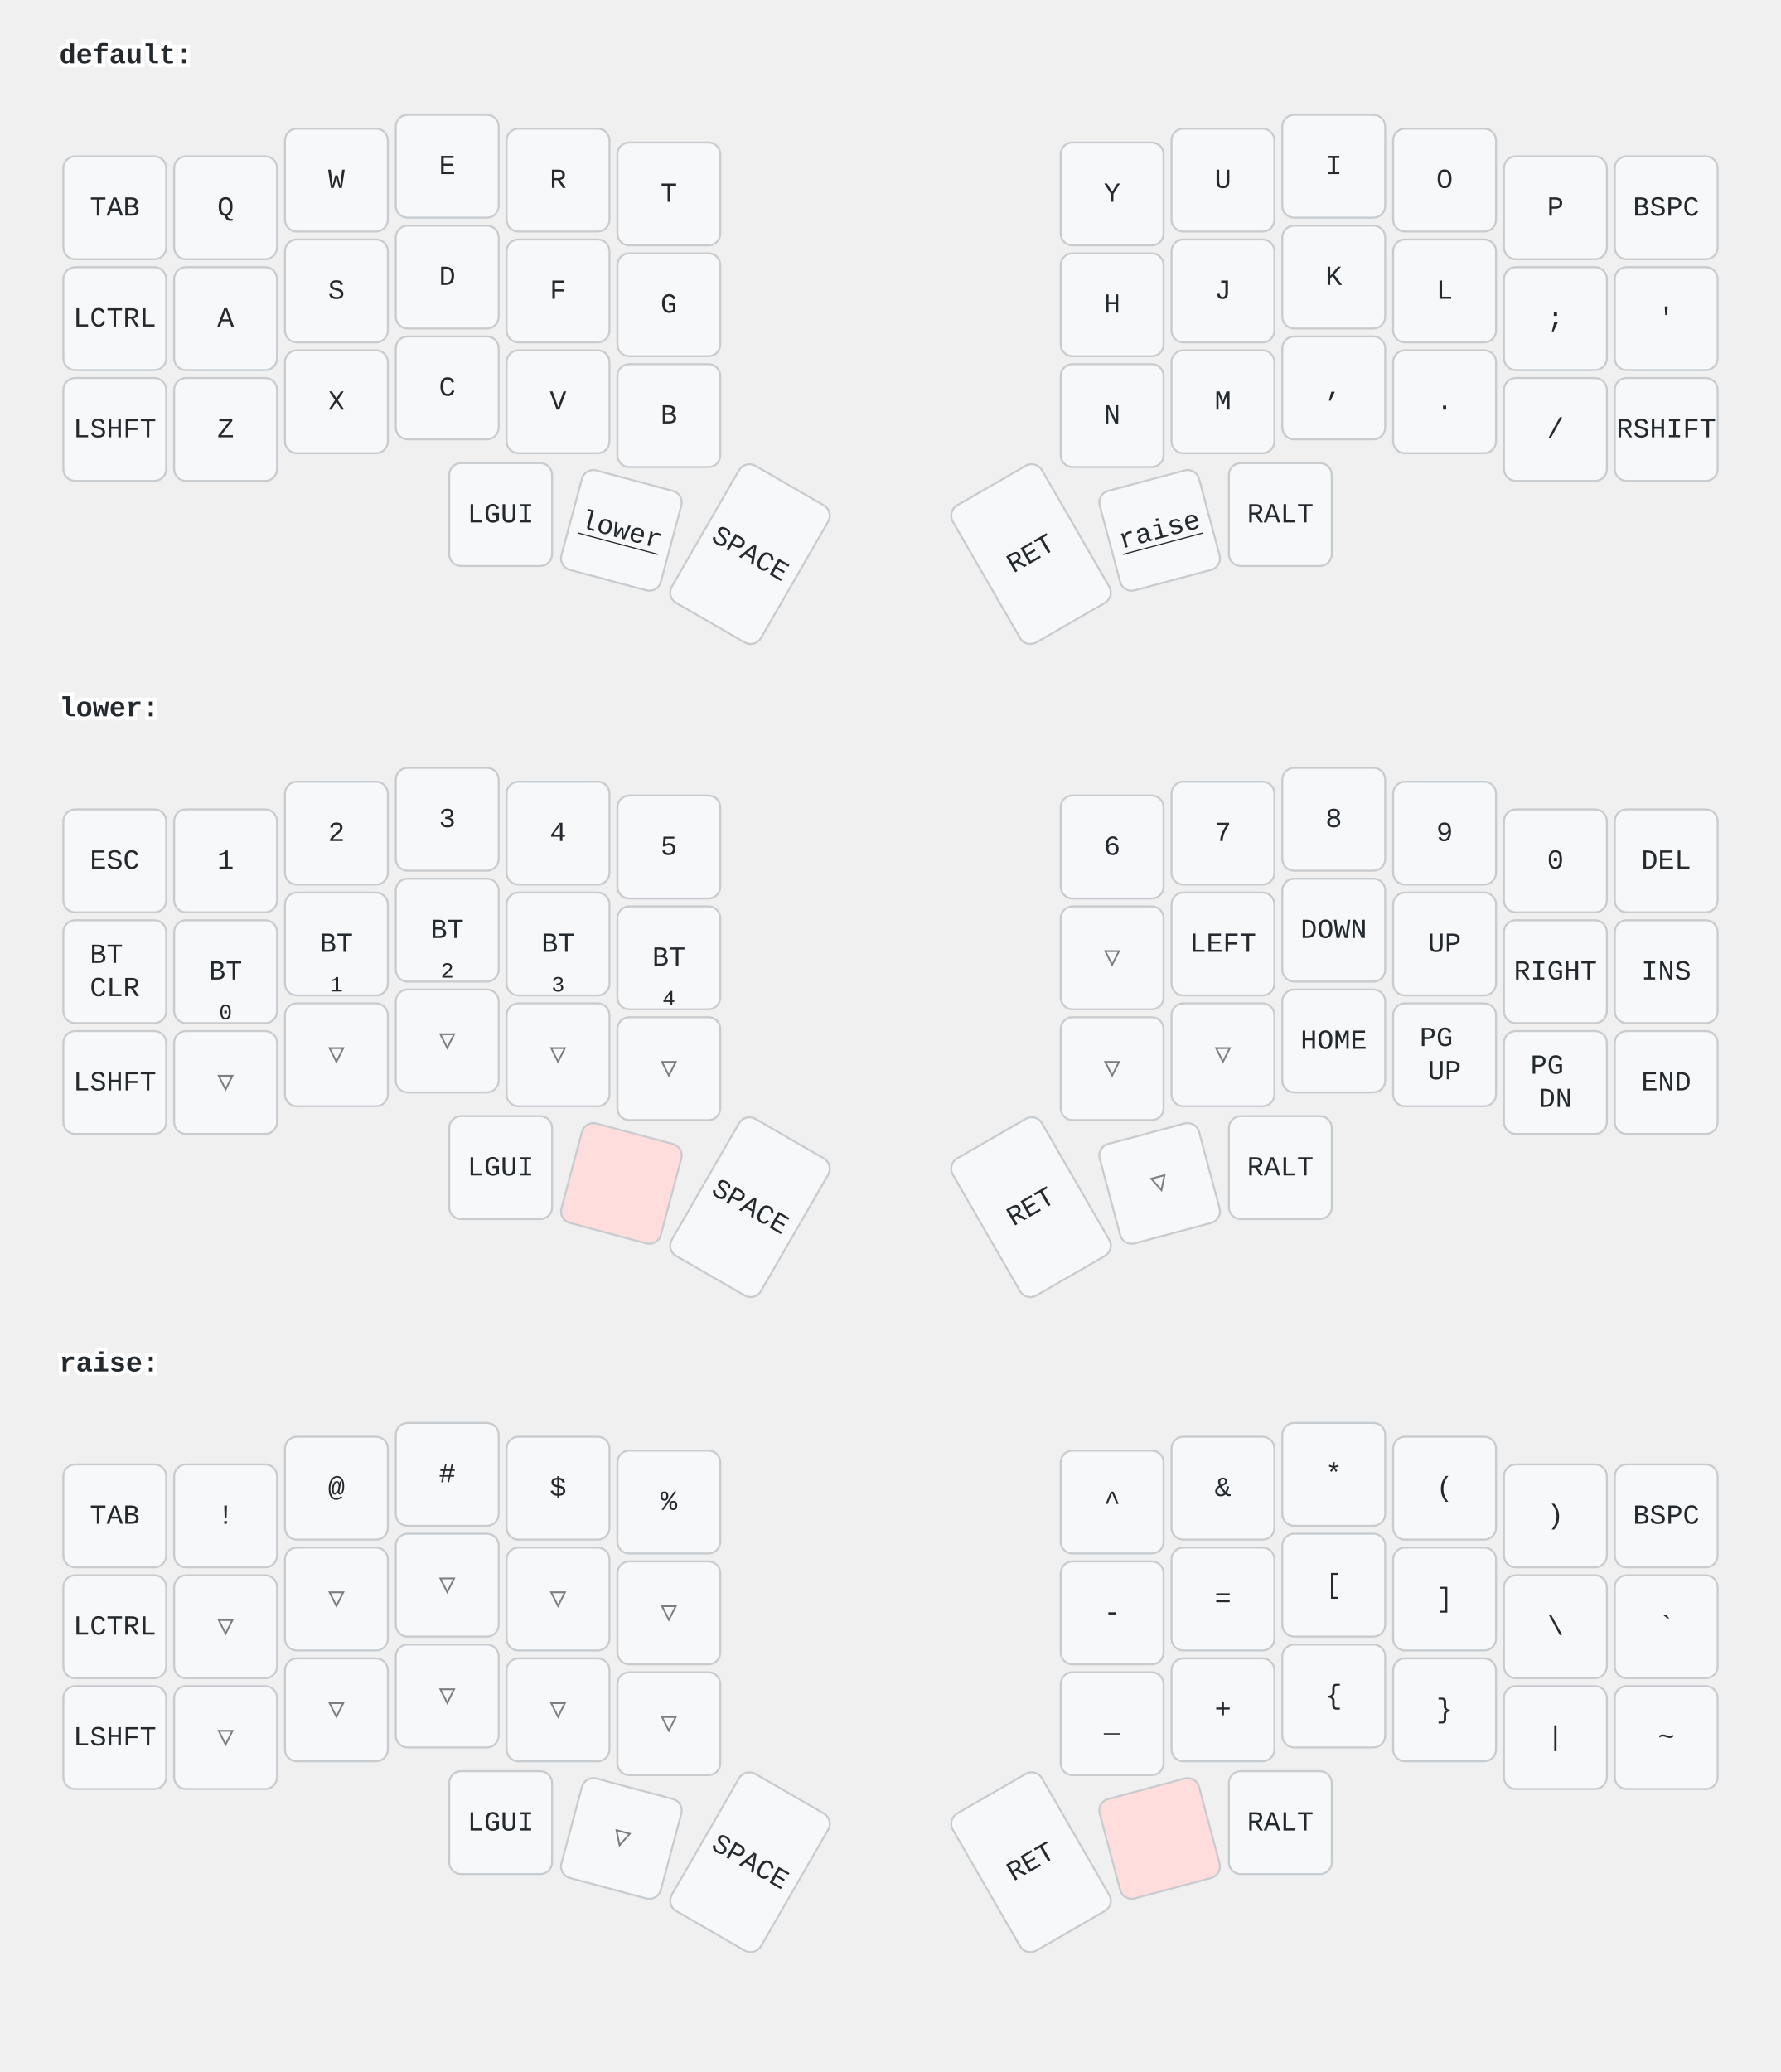
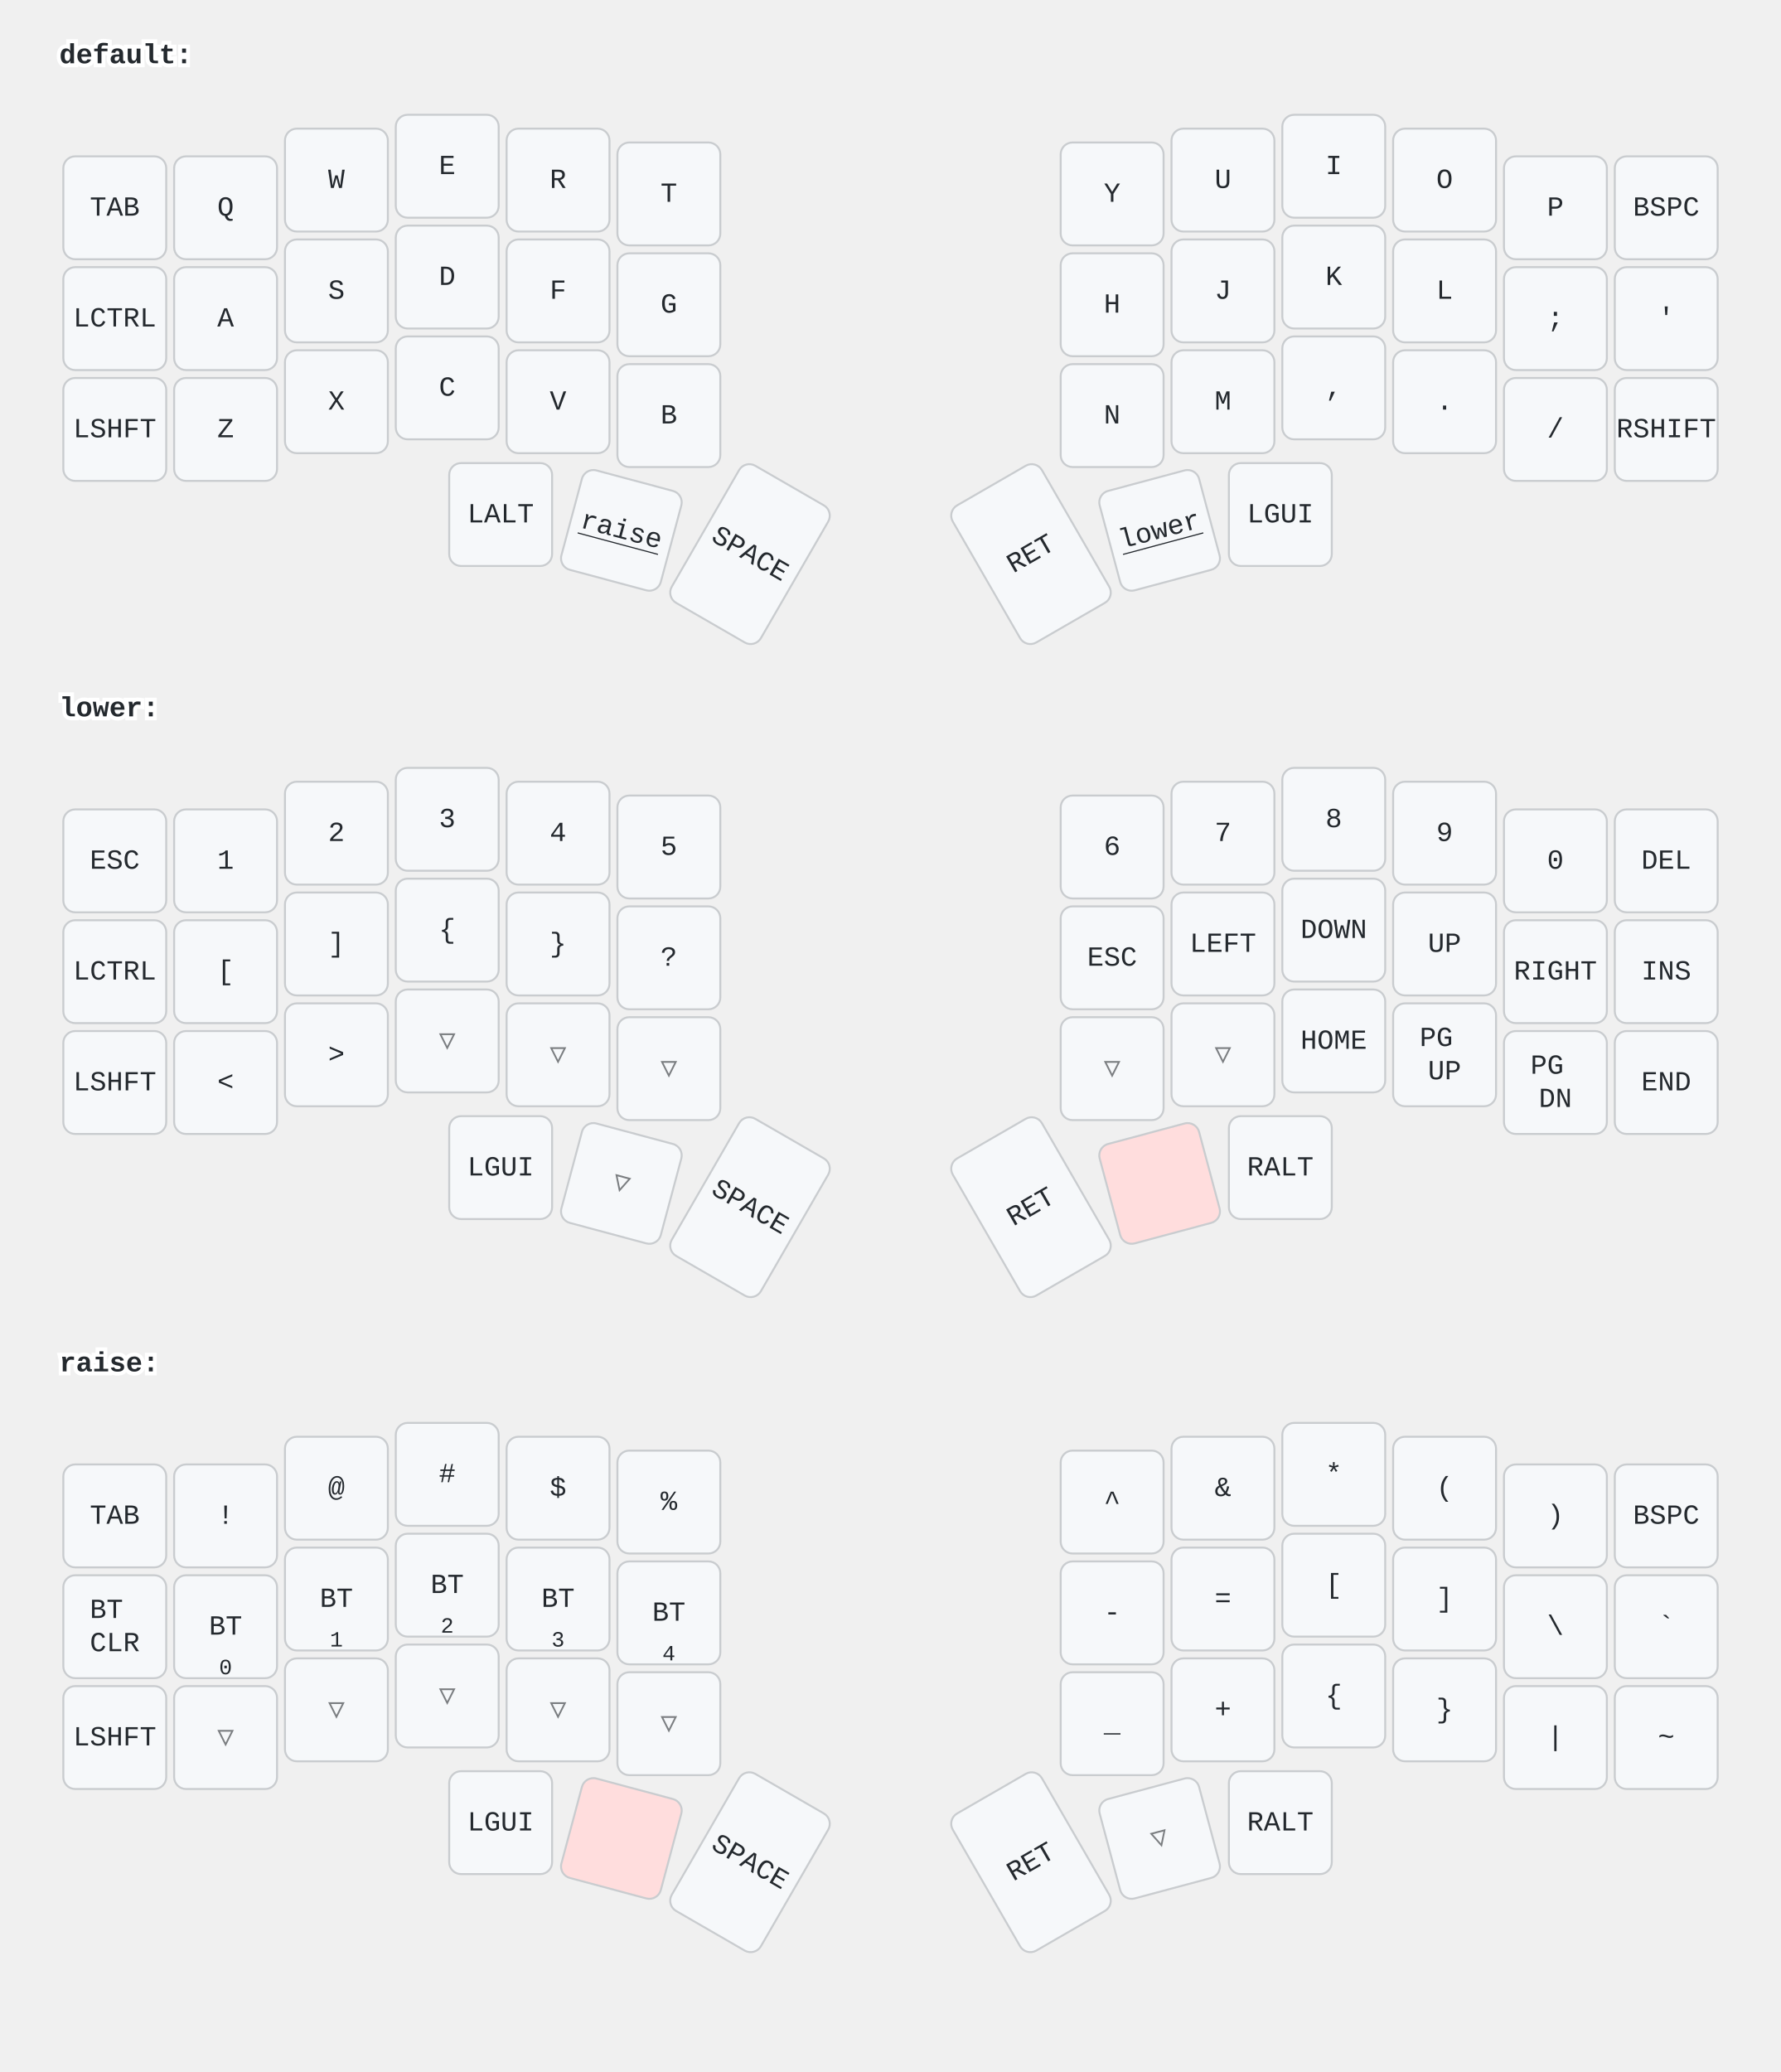
<svg xmlns="http://www.w3.org/2000/svg" width="900" height="1047" viewBox="0 0 900 1047" class="keymap">
  <style>/* inherit to force styles through use tags */
svg path {
    fill: inherit;
}

/* font and background color specifications */
svg.keymap {
    font-family: SFMono-Regular,Consolas,Liberation Mono,Menlo,monospace;
    font-size: 14px;
    font-kerning: normal;
    text-rendering: optimizeLegibility;
    fill: #24292e;
}

/* default key styling */
rect.key {
    fill: #f6f8fa;
}

rect.key, rect.combo {
    stroke: #c9cccf;
    stroke-width: 1;
}

/* default key side styling, only used is draw_key_sides is set */
rect.side {
    filter: brightness(90%);
}

/* color accent for combo boxes */
rect.combo, rect.combo-separate {
    fill: #cdf;
}

/* color accent for held keys */
rect.held, rect.combo.held {
    fill: #fdd;
}

/* color accent for ghost (optional) keys */
rect.ghost, rect.combo.ghost {
    stroke-dasharray: 4, 4;
    stroke-width: 2;
}

text {
    text-anchor: middle;
    dominant-baseline: middle;
}

/* styling for layer labels */
text.label {
    font-weight: bold;
    text-anchor: start;
    stroke: white;
    stroke-width: 4;
    paint-order: stroke;
}

/* styling for optional footer */
text.footer {
    text-anchor: end;
    dominant-baseline: auto;
    stroke: white;
    stroke-width: 4;
    paint-order: stroke;
}

/* styling for combo tap, and key non-tap label text */
text.combo, text.hold, text.shifted, text.left, text.right {
    font-size: 11px;
}

text.hold {
    text-anchor: middle;
    dominant-baseline: auto;
}

text.shifted {
    text-anchor: middle;
    dominant-baseline: hanging;
}

text.left {
    text-anchor: start;
}

text.right {
    text-anchor: end;
}

text.layer-activator {
    text-decoration: underline;
}

/* styling for hold/shifted label text in combo box */
text.combo.hold, text.combo.shifted, text.combo.left, text.combo.right {
    font-size: 8px;
}

/* lighter symbol for transparent keys */
text.trans {
    fill: #7b7e81;
}

/* styling for combo dendrons */
path.combo {
    stroke-width: 1;
    stroke: gray;
    fill: none;
}

/* Start Tabler Icons Cleanup */
/* cannot use height/width with glyphs */
.icon-tabler &gt; path {
    fill: inherit;
    stroke: inherit;
    stroke-width: 2;
}
/* hide tabler's default box */
.icon-tabler &gt; path[stroke="none"][fill="none"] {
    visibility: hidden;
}
/* End Tabler Icons Cleanup */
</style>
  <g transform="translate(30, 0)" class="layer-default">
    <text x="0" y="28" class="label" id="default">default:</text>
    <g transform="translate(0, 56)">
      <g transform="translate(28, 49)" class="key keypos-0">
        <rect rx="6" ry="6" x="-26" y="-26" width="52" height="52" class="key" />
        <text x="0" y="0" class="key tap">TAB</text>
      </g>
      <g transform="translate(84, 49)" class="key keypos-1">
        <rect rx="6" ry="6" x="-26" y="-26" width="52" height="52" class="key" />
        <text x="0" y="0" class="key tap">Q</text>
      </g>
      <g transform="translate(140, 35)" class="key keypos-2">
        <rect rx="6" ry="6" x="-26" y="-26" width="52" height="52" class="key" />
        <text x="0" y="0" class="key tap">W</text>
      </g>
      <g transform="translate(196, 28)" class="key keypos-3">
        <rect rx="6" ry="6" x="-26" y="-26" width="52" height="52" class="key" />
        <text x="0" y="0" class="key tap">E</text>
      </g>
      <g transform="translate(252, 35)" class="key keypos-4">
        <rect rx="6" ry="6" x="-26" y="-26" width="52" height="52" class="key" />
        <text x="0" y="0" class="key tap">R</text>
      </g>
      <g transform="translate(308, 42)" class="key keypos-5">
        <rect rx="6" ry="6" x="-26" y="-26" width="52" height="52" class="key" />
        <text x="0" y="0" class="key tap">T</text>
      </g>
      <g transform="translate(532, 42)" class="key keypos-6">
        <rect rx="6" ry="6" x="-26" y="-26" width="52" height="52" class="key" />
        <text x="0" y="0" class="key tap">Y</text>
      </g>
      <g transform="translate(588, 35)" class="key keypos-7">
        <rect rx="6" ry="6" x="-26" y="-26" width="52" height="52" class="key" />
        <text x="0" y="0" class="key tap">U</text>
      </g>
      <g transform="translate(644, 28)" class="key keypos-8">
        <rect rx="6" ry="6" x="-26" y="-26" width="52" height="52" class="key" />
        <text x="0" y="0" class="key tap">I</text>
      </g>
      <g transform="translate(700, 35)" class="key keypos-9">
        <rect rx="6" ry="6" x="-26" y="-26" width="52" height="52" class="key" />
        <text x="0" y="0" class="key tap">O</text>
      </g>
      <g transform="translate(756, 49)" class="key keypos-10">
        <rect rx="6" ry="6" x="-26" y="-26" width="52" height="52" class="key" />
        <text x="0" y="0" class="key tap">P</text>
      </g>
      <g transform="translate(812, 49)" class="key keypos-11">
        <rect rx="6" ry="6" x="-26" y="-26" width="52" height="52" class="key" />
        <text x="0" y="0" class="key tap">BSPC</text>
      </g>
      <g transform="translate(28, 105)" class="key keypos-12">
        <rect rx="6" ry="6" x="-26" y="-26" width="52" height="52" class="key" />
        <text x="0" y="0" class="key tap">LCTRL</text>
      </g>
      <g transform="translate(84, 105)" class="key keypos-13">
        <rect rx="6" ry="6" x="-26" y="-26" width="52" height="52" class="key" />
        <text x="0" y="0" class="key tap">A</text>
      </g>
      <g transform="translate(140, 91)" class="key keypos-14">
        <rect rx="6" ry="6" x="-26" y="-26" width="52" height="52" class="key" />
        <text x="0" y="0" class="key tap">S</text>
      </g>
      <g transform="translate(196, 84)" class="key keypos-15">
        <rect rx="6" ry="6" x="-26" y="-26" width="52" height="52" class="key" />
        <text x="0" y="0" class="key tap">D</text>
      </g>
      <g transform="translate(252, 91)" class="key keypos-16">
        <rect rx="6" ry="6" x="-26" y="-26" width="52" height="52" class="key" />
        <text x="0" y="0" class="key tap">F</text>
      </g>
      <g transform="translate(308, 98)" class="key keypos-17">
        <rect rx="6" ry="6" x="-26" y="-26" width="52" height="52" class="key" />
        <text x="0" y="0" class="key tap">G</text>
      </g>
      <g transform="translate(532, 98)" class="key keypos-18">
        <rect rx="6" ry="6" x="-26" y="-26" width="52" height="52" class="key" />
        <text x="0" y="0" class="key tap">H</text>
      </g>
      <g transform="translate(588, 91)" class="key keypos-19">
        <rect rx="6" ry="6" x="-26" y="-26" width="52" height="52" class="key" />
        <text x="0" y="0" class="key tap">J</text>
      </g>
      <g transform="translate(644, 84)" class="key keypos-20">
        <rect rx="6" ry="6" x="-26" y="-26" width="52" height="52" class="key" />
        <text x="0" y="0" class="key tap">K</text>
      </g>
      <g transform="translate(700, 91)" class="key keypos-21">
        <rect rx="6" ry="6" x="-26" y="-26" width="52" height="52" class="key" />
        <text x="0" y="0" class="key tap">L</text>
      </g>
      <g transform="translate(756, 105)" class="key keypos-22">
        <rect rx="6" ry="6" x="-26" y="-26" width="52" height="52" class="key" />
        <text x="0" y="0" class="key tap">;</text>
      </g>
      <g transform="translate(812, 105)" class="key keypos-23">
        <rect rx="6" ry="6" x="-26" y="-26" width="52" height="52" class="key" />
        <text x="0" y="0" class="key tap">'</text>
      </g>
      <g transform="translate(28, 161)" class="key keypos-24">
        <rect rx="6" ry="6" x="-26" y="-26" width="52" height="52" class="key" />
        <text x="0" y="0" class="key tap">LSHFT</text>
      </g>
      <g transform="translate(84, 161)" class="key keypos-25">
        <rect rx="6" ry="6" x="-26" y="-26" width="52" height="52" class="key" />
        <text x="0" y="0" class="key tap">Z</text>
      </g>
      <g transform="translate(140, 147)" class="key keypos-26">
        <rect rx="6" ry="6" x="-26" y="-26" width="52" height="52" class="key" />
        <text x="0" y="0" class="key tap">X</text>
      </g>
      <g transform="translate(196, 140)" class="key keypos-27">
        <rect rx="6" ry="6" x="-26" y="-26" width="52" height="52" class="key" />
        <text x="0" y="0" class="key tap">C</text>
      </g>
      <g transform="translate(252, 147)" class="key keypos-28">
        <rect rx="6" ry="6" x="-26" y="-26" width="52" height="52" class="key" />
        <text x="0" y="0" class="key tap">V</text>
      </g>
      <g transform="translate(308, 154)" class="key keypos-29">
        <rect rx="6" ry="6" x="-26" y="-26" width="52" height="52" class="key" />
        <text x="0" y="0" class="key tap">B</text>
      </g>
      <g transform="translate(532, 154)" class="key keypos-30">
        <rect rx="6" ry="6" x="-26" y="-26" width="52" height="52" class="key" />
        <text x="0" y="0" class="key tap">N</text>
      </g>
      <g transform="translate(588, 147)" class="key keypos-31">
        <rect rx="6" ry="6" x="-26" y="-26" width="52" height="52" class="key" />
        <text x="0" y="0" class="key tap">M</text>
      </g>
      <g transform="translate(644, 140)" class="key keypos-32">
        <rect rx="6" ry="6" x="-26" y="-26" width="52" height="52" class="key" />
        <text x="0" y="0" class="key tap">,</text>
      </g>
      <g transform="translate(700, 147)" class="key keypos-33">
        <rect rx="6" ry="6" x="-26" y="-26" width="52" height="52" class="key" />
        <text x="0" y="0" class="key tap">.</text>
      </g>
      <g transform="translate(756, 161)" class="key keypos-34">
        <rect rx="6" ry="6" x="-26" y="-26" width="52" height="52" class="key" />
        <text x="0" y="0" class="key tap">/</text>
      </g>
      <g transform="translate(812, 161)" class="key keypos-35">
        <rect rx="6" ry="6" x="-26" y="-26" width="52" height="52" class="key" />
        <text x="0" y="0" class="key tap">RSHIFT</text>
      </g>
      <g transform="translate(223, 204)" class="key keypos-36">
        <rect rx="6" ry="6" x="-26" y="-26" width="52" height="52" class="key" />
-         <text x="0" y="0" class="key tap">LGUI</text>
+         <text x="0" y="0" class="key tap">LALT</text>
      </g>
      <g transform="translate(284, 212) rotate(15.0)" class="key keypos-37">
+         <rect rx="6" ry="6" x="-26" y="-26" width="52" height="52" class="key" />
+         <a href="#raise">
+           <text x="0" y="0" class="key tap layer-activator">raise</text>
+         </a>
+       </g>
+       <g transform="translate(349, 224) rotate(30.0)" class="key keypos-38">
+         <rect rx="6" ry="6" x="-26" y="-40" width="52" height="80" class="key" />
+         <text x="0" y="0" class="key tap">SPACE</text>
+       </g>
+       <g transform="translate(491, 224) rotate(-30.0)" class="key keypos-39">
+         <rect rx="6" ry="6" x="-26" y="-40" width="52" height="80" class="key" />
+         <text x="0" y="0" class="key tap">RET</text>
+       </g>
+       <g transform="translate(556, 212) rotate(-15.0)" class="key keypos-40">
        <rect rx="6" ry="6" x="-26" y="-26" width="52" height="52" class="key" />
        <a href="#lower">
          <text x="0" y="0" class="key tap layer-activator">lower</text>
        </a>
      </g>
-       <g transform="translate(349, 224) rotate(30.0)" class="key keypos-38">
-         <rect rx="6" ry="6" x="-26" y="-40" width="52" height="80" class="key" />
-         <text x="0" y="0" class="key tap">SPACE</text>
-       </g>
-       <g transform="translate(491, 224) rotate(-30.0)" class="key keypos-39">
-         <rect rx="6" ry="6" x="-26" y="-40" width="52" height="80" class="key" />
-         <text x="0" y="0" class="key tap">RET</text>
-       </g>
-       <g transform="translate(556, 212) rotate(-15.0)" class="key keypos-40">
-         <rect rx="6" ry="6" x="-26" y="-26" width="52" height="52" class="key" />
-         <a href="#raise">
-           <text x="0" y="0" class="key tap layer-activator">raise</text>
-         </a>
-       </g>
      <g transform="translate(617, 204)" class="key keypos-41">
        <rect rx="6" ry="6" x="-26" y="-26" width="52" height="52" class="key" />
-         <text x="0" y="0" class="key tap">RALT</text>
+         <text x="0" y="0" class="key tap">LGUI</text>
      </g>
    </g>
  </g>
  <g transform="translate(30, 330)" class="layer-lower">
    <text x="0" y="28" class="label" id="lower">lower:</text>
    <g transform="translate(0, 56)">
      <g transform="translate(28, 49)" class="key keypos-0">
        <rect rx="6" ry="6" x="-26" y="-26" width="52" height="52" class="key" />
        <text x="0" y="0" class="key tap">ESC</text>
      </g>
      <g transform="translate(84, 49)" class="key keypos-1">
        <rect rx="6" ry="6" x="-26" y="-26" width="52" height="52" class="key" />
        <text x="0" y="0" class="key tap">1</text>
      </g>
      <g transform="translate(140, 35)" class="key keypos-2">
        <rect rx="6" ry="6" x="-26" y="-26" width="52" height="52" class="key" />
        <text x="0" y="0" class="key tap">2</text>
      </g>
      <g transform="translate(196, 28)" class="key keypos-3">
        <rect rx="6" ry="6" x="-26" y="-26" width="52" height="52" class="key" />
        <text x="0" y="0" class="key tap">3</text>
      </g>
      <g transform="translate(252, 35)" class="key keypos-4">
        <rect rx="6" ry="6" x="-26" y="-26" width="52" height="52" class="key" />
        <text x="0" y="0" class="key tap">4</text>
      </g>
      <g transform="translate(308, 42)" class="key keypos-5">
        <rect rx="6" ry="6" x="-26" y="-26" width="52" height="52" class="key" />
        <text x="0" y="0" class="key tap">5</text>
      </g>
      <g transform="translate(532, 42)" class="key keypos-6">
        <rect rx="6" ry="6" x="-26" y="-26" width="52" height="52" class="key" />
        <text x="0" y="0" class="key tap">6</text>
      </g>
      <g transform="translate(588, 35)" class="key keypos-7">
        <rect rx="6" ry="6" x="-26" y="-26" width="52" height="52" class="key" />
        <text x="0" y="0" class="key tap">7</text>
      </g>
      <g transform="translate(644, 28)" class="key keypos-8">
        <rect rx="6" ry="6" x="-26" y="-26" width="52" height="52" class="key" />
        <text x="0" y="0" class="key tap">8</text>
      </g>
      <g transform="translate(700, 35)" class="key keypos-9">
        <rect rx="6" ry="6" x="-26" y="-26" width="52" height="52" class="key" />
        <text x="0" y="0" class="key tap">9</text>
      </g>
      <g transform="translate(756, 49)" class="key keypos-10">
        <rect rx="6" ry="6" x="-26" y="-26" width="52" height="52" class="key" />
        <text x="0" y="0" class="key tap">0</text>
      </g>
      <g transform="translate(812, 49)" class="key keypos-11">
        <rect rx="6" ry="6" x="-26" y="-26" width="52" height="52" class="key" />
        <text x="0" y="0" class="key tap">DEL</text>
      </g>
      <g transform="translate(28, 105)" class="key keypos-12">
        <rect rx="6" ry="6" x="-26" y="-26" width="52" height="52" class="key" />
-         <text x="0" y="0" class="key tap">
-           <tspan x="0" dy="-0.6em">BT</tspan>
-           <tspan x="0" dy="1.2em">CLR</tspan>
-         </text>
+         <text x="0" y="0" class="key tap">LCTRL</text>
      </g>
      <g transform="translate(84, 105)" class="key keypos-13">
        <rect rx="6" ry="6" x="-26" y="-26" width="52" height="52" class="key" />
-         <text x="0" y="0" class="key tap">BT</text>
-         <text x="0" y="24" class="key hold">0</text>
+         <text x="0" y="0" class="key tap">[</text>
      </g>
      <g transform="translate(140, 91)" class="key keypos-14">
        <rect rx="6" ry="6" x="-26" y="-26" width="52" height="52" class="key" />
-         <text x="0" y="0" class="key tap">BT</text>
-         <text x="0" y="24" class="key hold">1</text>
+         <text x="0" y="0" class="key tap">]</text>
      </g>
      <g transform="translate(196, 84)" class="key keypos-15">
        <rect rx="6" ry="6" x="-26" y="-26" width="52" height="52" class="key" />
-         <text x="0" y="0" class="key tap">BT</text>
-         <text x="0" y="24" class="key hold">2</text>
+         <text x="0" y="0" class="key tap">{</text>
      </g>
      <g transform="translate(252, 91)" class="key keypos-16">
        <rect rx="6" ry="6" x="-26" y="-26" width="52" height="52" class="key" />
-         <text x="0" y="0" class="key tap">BT</text>
-         <text x="0" y="24" class="key hold">3</text>
+         <text x="0" y="0" class="key tap">}</text>
      </g>
      <g transform="translate(308, 98)" class="key keypos-17">
        <rect rx="6" ry="6" x="-26" y="-26" width="52" height="52" class="key" />
-         <text x="0" y="0" class="key tap">BT</text>
-         <text x="0" y="24" class="key hold">4</text>
-       </g>
-       <g transform="translate(532, 98)" class="key trans keypos-18">
-         <rect rx="6" ry="6" x="-26" y="-26" width="52" height="52" class="key trans" />
-         <text x="0" y="0" class="key trans tap">▽</text>
+         <text x="0" y="0" class="key tap">?</text>
+       </g>
+       <g transform="translate(532, 98)" class="key keypos-18">
+         <rect rx="6" ry="6" x="-26" y="-26" width="52" height="52" class="key" />
+         <text x="0" y="0" class="key tap">ESC</text>
      </g>
      <g transform="translate(588, 91)" class="key keypos-19">
        <rect rx="6" ry="6" x="-26" y="-26" width="52" height="52" class="key" />
        <text x="0" y="0" class="key tap">LEFT</text>
      </g>
      <g transform="translate(644, 84)" class="key keypos-20">
        <rect rx="6" ry="6" x="-26" y="-26" width="52" height="52" class="key" />
        <text x="0" y="0" class="key tap">DOWN</text>
      </g>
      <g transform="translate(700, 91)" class="key keypos-21">
        <rect rx="6" ry="6" x="-26" y="-26" width="52" height="52" class="key" />
        <text x="0" y="0" class="key tap">UP</text>
      </g>
      <g transform="translate(756, 105)" class="key keypos-22">
        <rect rx="6" ry="6" x="-26" y="-26" width="52" height="52" class="key" />
        <text x="0" y="0" class="key tap">RIGHT</text>
      </g>
      <g transform="translate(812, 105)" class="key keypos-23">
        <rect rx="6" ry="6" x="-26" y="-26" width="52" height="52" class="key" />
        <text x="0" y="0" class="key tap">INS</text>
      </g>
      <g transform="translate(28, 161)" class="key keypos-24">
        <rect rx="6" ry="6" x="-26" y="-26" width="52" height="52" class="key" />
        <text x="0" y="0" class="key tap">LSHFT</text>
      </g>
-       <g transform="translate(84, 161)" class="key trans keypos-25">
-         <rect rx="6" ry="6" x="-26" y="-26" width="52" height="52" class="key trans" />
-         <text x="0" y="0" class="key trans tap">▽</text>
-       </g>
-       <g transform="translate(140, 147)" class="key trans keypos-26">
-         <rect rx="6" ry="6" x="-26" y="-26" width="52" height="52" class="key trans" />
-         <text x="0" y="0" class="key trans tap">▽</text>
+       <g transform="translate(84, 161)" class="key keypos-25">
+         <rect rx="6" ry="6" x="-26" y="-26" width="52" height="52" class="key" />
+         <text x="0" y="0" class="key tap">&lt;</text>
+       </g>
+       <g transform="translate(140, 147)" class="key keypos-26">
+         <rect rx="6" ry="6" x="-26" y="-26" width="52" height="52" class="key" />
+         <text x="0" y="0" class="key tap">&gt;</text>
      </g>
      <g transform="translate(196, 140)" class="key trans keypos-27">
        <rect rx="6" ry="6" x="-26" y="-26" width="52" height="52" class="key trans" />
        <text x="0" y="0" class="key trans tap">▽</text>
      </g>
      <g transform="translate(252, 147)" class="key trans keypos-28">
        <rect rx="6" ry="6" x="-26" y="-26" width="52" height="52" class="key trans" />
        <text x="0" y="0" class="key trans tap">▽</text>
      </g>
      <g transform="translate(308, 154)" class="key trans keypos-29">
        <rect rx="6" ry="6" x="-26" y="-26" width="52" height="52" class="key trans" />
        <text x="0" y="0" class="key trans tap">▽</text>
      </g>
      <g transform="translate(532, 154)" class="key trans keypos-30">
        <rect rx="6" ry="6" x="-26" y="-26" width="52" height="52" class="key trans" />
        <text x="0" y="0" class="key trans tap">▽</text>
      </g>
      <g transform="translate(588, 147)" class="key trans keypos-31">
        <rect rx="6" ry="6" x="-26" y="-26" width="52" height="52" class="key trans" />
        <text x="0" y="0" class="key trans tap">▽</text>
      </g>
      <g transform="translate(644, 140)" class="key keypos-32">
        <rect rx="6" ry="6" x="-26" y="-26" width="52" height="52" class="key" />
        <text x="0" y="0" class="key tap">HOME</text>
      </g>
      <g transform="translate(700, 147)" class="key keypos-33">
        <rect rx="6" ry="6" x="-26" y="-26" width="52" height="52" class="key" />
        <text x="0" y="0" class="key tap">
          <tspan x="0" dy="-0.6em">PG</tspan>
          <tspan x="0" dy="1.2em">UP</tspan>
        </text>
      </g>
      <g transform="translate(756, 161)" class="key keypos-34">
        <rect rx="6" ry="6" x="-26" y="-26" width="52" height="52" class="key" />
        <text x="0" y="0" class="key tap">
          <tspan x="0" dy="-0.6em">PG</tspan>
          <tspan x="0" dy="1.2em">DN</tspan>
        </text>
      </g>
      <g transform="translate(812, 161)" class="key keypos-35">
        <rect rx="6" ry="6" x="-26" y="-26" width="52" height="52" class="key" />
        <text x="0" y="0" class="key tap">END</text>
      </g>
      <g transform="translate(223, 204)" class="key keypos-36">
        <rect rx="6" ry="6" x="-26" y="-26" width="52" height="52" class="key" />
        <text x="0" y="0" class="key tap">LGUI</text>
      </g>
-       <g transform="translate(284, 212) rotate(15.0)" class="key held keypos-37">
-         <rect rx="6" ry="6" x="-26" y="-26" width="52" height="52" class="key held" />
+       <g transform="translate(284, 212) rotate(15.0)" class="key trans keypos-37">
+         <rect rx="6" ry="6" x="-26" y="-26" width="52" height="52" class="key trans" />
+         <text x="0" y="0" class="key trans tap">▽</text>
      </g>
      <g transform="translate(349, 224) rotate(30.0)" class="key keypos-38">
        <rect rx="6" ry="6" x="-26" y="-40" width="52" height="80" class="key" />
        <text x="0" y="0" class="key tap">SPACE</text>
      </g>
      <g transform="translate(491, 224) rotate(-30.0)" class="key keypos-39">
        <rect rx="6" ry="6" x="-26" y="-40" width="52" height="80" class="key" />
        <text x="0" y="0" class="key tap">RET</text>
      </g>
-       <g transform="translate(556, 212) rotate(-15.0)" class="key trans keypos-40">
-         <rect rx="6" ry="6" x="-26" y="-26" width="52" height="52" class="key trans" />
-         <text x="0" y="0" class="key trans tap">▽</text>
+       <g transform="translate(556, 212) rotate(-15.0)" class="key held keypos-40">
+         <rect rx="6" ry="6" x="-26" y="-26" width="52" height="52" class="key held" />
      </g>
      <g transform="translate(617, 204)" class="key keypos-41">
        <rect rx="6" ry="6" x="-26" y="-26" width="52" height="52" class="key" />
        <text x="0" y="0" class="key tap">RALT</text>
      </g>
    </g>
  </g>
  <g transform="translate(30, 661)" class="layer-raise">
    <text x="0" y="28" class="label" id="raise">raise:</text>
    <g transform="translate(0, 56)">
      <g transform="translate(28, 49)" class="key keypos-0">
        <rect rx="6" ry="6" x="-26" y="-26" width="52" height="52" class="key" />
        <text x="0" y="0" class="key tap">TAB</text>
      </g>
      <g transform="translate(84, 49)" class="key keypos-1">
        <rect rx="6" ry="6" x="-26" y="-26" width="52" height="52" class="key" />
        <text x="0" y="0" class="key tap">!</text>
      </g>
      <g transform="translate(140, 35)" class="key keypos-2">
        <rect rx="6" ry="6" x="-26" y="-26" width="52" height="52" class="key" />
        <text x="0" y="0" class="key tap">@</text>
      </g>
      <g transform="translate(196, 28)" class="key keypos-3">
        <rect rx="6" ry="6" x="-26" y="-26" width="52" height="52" class="key" />
        <text x="0" y="0" class="key tap">#</text>
      </g>
      <g transform="translate(252, 35)" class="key keypos-4">
        <rect rx="6" ry="6" x="-26" y="-26" width="52" height="52" class="key" />
        <text x="0" y="0" class="key tap">$</text>
      </g>
      <g transform="translate(308, 42)" class="key keypos-5">
        <rect rx="6" ry="6" x="-26" y="-26" width="52" height="52" class="key" />
        <text x="0" y="0" class="key tap">%</text>
      </g>
      <g transform="translate(532, 42)" class="key keypos-6">
        <rect rx="6" ry="6" x="-26" y="-26" width="52" height="52" class="key" />
        <text x="0" y="0" class="key tap">^</text>
      </g>
      <g transform="translate(588, 35)" class="key keypos-7">
        <rect rx="6" ry="6" x="-26" y="-26" width="52" height="52" class="key" />
        <text x="0" y="0" class="key tap">&amp;</text>
      </g>
      <g transform="translate(644, 28)" class="key keypos-8">
        <rect rx="6" ry="6" x="-26" y="-26" width="52" height="52" class="key" />
        <text x="0" y="0" class="key tap">*</text>
      </g>
      <g transform="translate(700, 35)" class="key keypos-9">
        <rect rx="6" ry="6" x="-26" y="-26" width="52" height="52" class="key" />
        <text x="0" y="0" class="key tap">(</text>
      </g>
      <g transform="translate(756, 49)" class="key keypos-10">
        <rect rx="6" ry="6" x="-26" y="-26" width="52" height="52" class="key" />
        <text x="0" y="0" class="key tap">)</text>
      </g>
      <g transform="translate(812, 49)" class="key keypos-11">
        <rect rx="6" ry="6" x="-26" y="-26" width="52" height="52" class="key" />
        <text x="0" y="0" class="key tap">BSPC</text>
      </g>
      <g transform="translate(28, 105)" class="key keypos-12">
        <rect rx="6" ry="6" x="-26" y="-26" width="52" height="52" class="key" />
-         <text x="0" y="0" class="key tap">LCTRL</text>
-       </g>
-       <g transform="translate(84, 105)" class="key trans keypos-13">
-         <rect rx="6" ry="6" x="-26" y="-26" width="52" height="52" class="key trans" />
-         <text x="0" y="0" class="key trans tap">▽</text>
-       </g>
-       <g transform="translate(140, 91)" class="key trans keypos-14">
-         <rect rx="6" ry="6" x="-26" y="-26" width="52" height="52" class="key trans" />
-         <text x="0" y="0" class="key trans tap">▽</text>
-       </g>
-       <g transform="translate(196, 84)" class="key trans keypos-15">
-         <rect rx="6" ry="6" x="-26" y="-26" width="52" height="52" class="key trans" />
-         <text x="0" y="0" class="key trans tap">▽</text>
-       </g>
-       <g transform="translate(252, 91)" class="key trans keypos-16">
-         <rect rx="6" ry="6" x="-26" y="-26" width="52" height="52" class="key trans" />
-         <text x="0" y="0" class="key trans tap">▽</text>
-       </g>
-       <g transform="translate(308, 98)" class="key trans keypos-17">
-         <rect rx="6" ry="6" x="-26" y="-26" width="52" height="52" class="key trans" />
-         <text x="0" y="0" class="key trans tap">▽</text>
+         <text x="0" y="0" class="key tap">
+           <tspan x="0" dy="-0.6em">BT</tspan>
+           <tspan x="0" dy="1.2em">CLR</tspan>
+         </text>
+       </g>
+       <g transform="translate(84, 105)" class="key keypos-13">
+         <rect rx="6" ry="6" x="-26" y="-26" width="52" height="52" class="key" />
+         <text x="0" y="0" class="key tap">BT</text>
+         <text x="0" y="24" class="key hold">0</text>
+       </g>
+       <g transform="translate(140, 91)" class="key keypos-14">
+         <rect rx="6" ry="6" x="-26" y="-26" width="52" height="52" class="key" />
+         <text x="0" y="0" class="key tap">BT</text>
+         <text x="0" y="24" class="key hold">1</text>
+       </g>
+       <g transform="translate(196, 84)" class="key keypos-15">
+         <rect rx="6" ry="6" x="-26" y="-26" width="52" height="52" class="key" />
+         <text x="0" y="0" class="key tap">BT</text>
+         <text x="0" y="24" class="key hold">2</text>
+       </g>
+       <g transform="translate(252, 91)" class="key keypos-16">
+         <rect rx="6" ry="6" x="-26" y="-26" width="52" height="52" class="key" />
+         <text x="0" y="0" class="key tap">BT</text>
+         <text x="0" y="24" class="key hold">3</text>
+       </g>
+       <g transform="translate(308, 98)" class="key keypos-17">
+         <rect rx="6" ry="6" x="-26" y="-26" width="52" height="52" class="key" />
+         <text x="0" y="0" class="key tap">BT</text>
+         <text x="0" y="24" class="key hold">4</text>
      </g>
      <g transform="translate(532, 98)" class="key keypos-18">
        <rect rx="6" ry="6" x="-26" y="-26" width="52" height="52" class="key" />
        <text x="0" y="0" class="key tap">-</text>
      </g>
      <g transform="translate(588, 91)" class="key keypos-19">
        <rect rx="6" ry="6" x="-26" y="-26" width="52" height="52" class="key" />
        <text x="0" y="0" class="key tap">=</text>
      </g>
      <g transform="translate(644, 84)" class="key keypos-20">
        <rect rx="6" ry="6" x="-26" y="-26" width="52" height="52" class="key" />
        <text x="0" y="0" class="key tap">[</text>
      </g>
      <g transform="translate(700, 91)" class="key keypos-21">
        <rect rx="6" ry="6" x="-26" y="-26" width="52" height="52" class="key" />
        <text x="0" y="0" class="key tap">]</text>
      </g>
      <g transform="translate(756, 105)" class="key keypos-22">
        <rect rx="6" ry="6" x="-26" y="-26" width="52" height="52" class="key" />
        <text x="0" y="0" class="key tap">\</text>
      </g>
      <g transform="translate(812, 105)" class="key keypos-23">
        <rect rx="6" ry="6" x="-26" y="-26" width="52" height="52" class="key" />
        <text x="0" y="0" class="key tap">`</text>
      </g>
      <g transform="translate(28, 161)" class="key keypos-24">
        <rect rx="6" ry="6" x="-26" y="-26" width="52" height="52" class="key" />
        <text x="0" y="0" class="key tap">LSHFT</text>
      </g>
      <g transform="translate(84, 161)" class="key trans keypos-25">
        <rect rx="6" ry="6" x="-26" y="-26" width="52" height="52" class="key trans" />
        <text x="0" y="0" class="key trans tap">▽</text>
      </g>
      <g transform="translate(140, 147)" class="key trans keypos-26">
        <rect rx="6" ry="6" x="-26" y="-26" width="52" height="52" class="key trans" />
        <text x="0" y="0" class="key trans tap">▽</text>
      </g>
      <g transform="translate(196, 140)" class="key trans keypos-27">
        <rect rx="6" ry="6" x="-26" y="-26" width="52" height="52" class="key trans" />
        <text x="0" y="0" class="key trans tap">▽</text>
      </g>
      <g transform="translate(252, 147)" class="key trans keypos-28">
        <rect rx="6" ry="6" x="-26" y="-26" width="52" height="52" class="key trans" />
        <text x="0" y="0" class="key trans tap">▽</text>
      </g>
      <g transform="translate(308, 154)" class="key trans keypos-29">
        <rect rx="6" ry="6" x="-26" y="-26" width="52" height="52" class="key trans" />
        <text x="0" y="0" class="key trans tap">▽</text>
      </g>
      <g transform="translate(532, 154)" class="key keypos-30">
        <rect rx="6" ry="6" x="-26" y="-26" width="52" height="52" class="key" />
        <text x="0" y="0" class="key tap">_</text>
      </g>
      <g transform="translate(588, 147)" class="key keypos-31">
        <rect rx="6" ry="6" x="-26" y="-26" width="52" height="52" class="key" />
        <text x="0" y="0" class="key tap">+</text>
      </g>
      <g transform="translate(644, 140)" class="key keypos-32">
        <rect rx="6" ry="6" x="-26" y="-26" width="52" height="52" class="key" />
        <text x="0" y="0" class="key tap">{</text>
      </g>
      <g transform="translate(700, 147)" class="key keypos-33">
        <rect rx="6" ry="6" x="-26" y="-26" width="52" height="52" class="key" />
        <text x="0" y="0" class="key tap">}</text>
      </g>
      <g transform="translate(756, 161)" class="key keypos-34">
        <rect rx="6" ry="6" x="-26" y="-26" width="52" height="52" class="key" />
        <text x="0" y="0" class="key tap">|</text>
      </g>
      <g transform="translate(812, 161)" class="key keypos-35">
        <rect rx="6" ry="6" x="-26" y="-26" width="52" height="52" class="key" />
        <text x="0" y="0" class="key tap">~</text>
      </g>
      <g transform="translate(223, 204)" class="key keypos-36">
        <rect rx="6" ry="6" x="-26" y="-26" width="52" height="52" class="key" />
        <text x="0" y="0" class="key tap">LGUI</text>
      </g>
-       <g transform="translate(284, 212) rotate(15.0)" class="key trans keypos-37">
-         <rect rx="6" ry="6" x="-26" y="-26" width="52" height="52" class="key trans" />
-         <text x="0" y="0" class="key trans tap">▽</text>
+       <g transform="translate(284, 212) rotate(15.0)" class="key held keypos-37">
+         <rect rx="6" ry="6" x="-26" y="-26" width="52" height="52" class="key held" />
      </g>
      <g transform="translate(349, 224) rotate(30.0)" class="key keypos-38">
        <rect rx="6" ry="6" x="-26" y="-40" width="52" height="80" class="key" />
        <text x="0" y="0" class="key tap">SPACE</text>
      </g>
      <g transform="translate(491, 224) rotate(-30.0)" class="key keypos-39">
        <rect rx="6" ry="6" x="-26" y="-40" width="52" height="80" class="key" />
        <text x="0" y="0" class="key tap">RET</text>
      </g>
-       <g transform="translate(556, 212) rotate(-15.0)" class="key held keypos-40">
-         <rect rx="6" ry="6" x="-26" y="-26" width="52" height="52" class="key held" />
+       <g transform="translate(556, 212) rotate(-15.0)" class="key trans keypos-40">
+         <rect rx="6" ry="6" x="-26" y="-26" width="52" height="52" class="key trans" />
+         <text x="0" y="0" class="key trans tap">▽</text>
      </g>
      <g transform="translate(617, 204)" class="key keypos-41">
        <rect rx="6" ry="6" x="-26" y="-26" width="52" height="52" class="key" />
        <text x="0" y="0" class="key tap">RALT</text>
      </g>
    </g>
  </g>
</svg>
